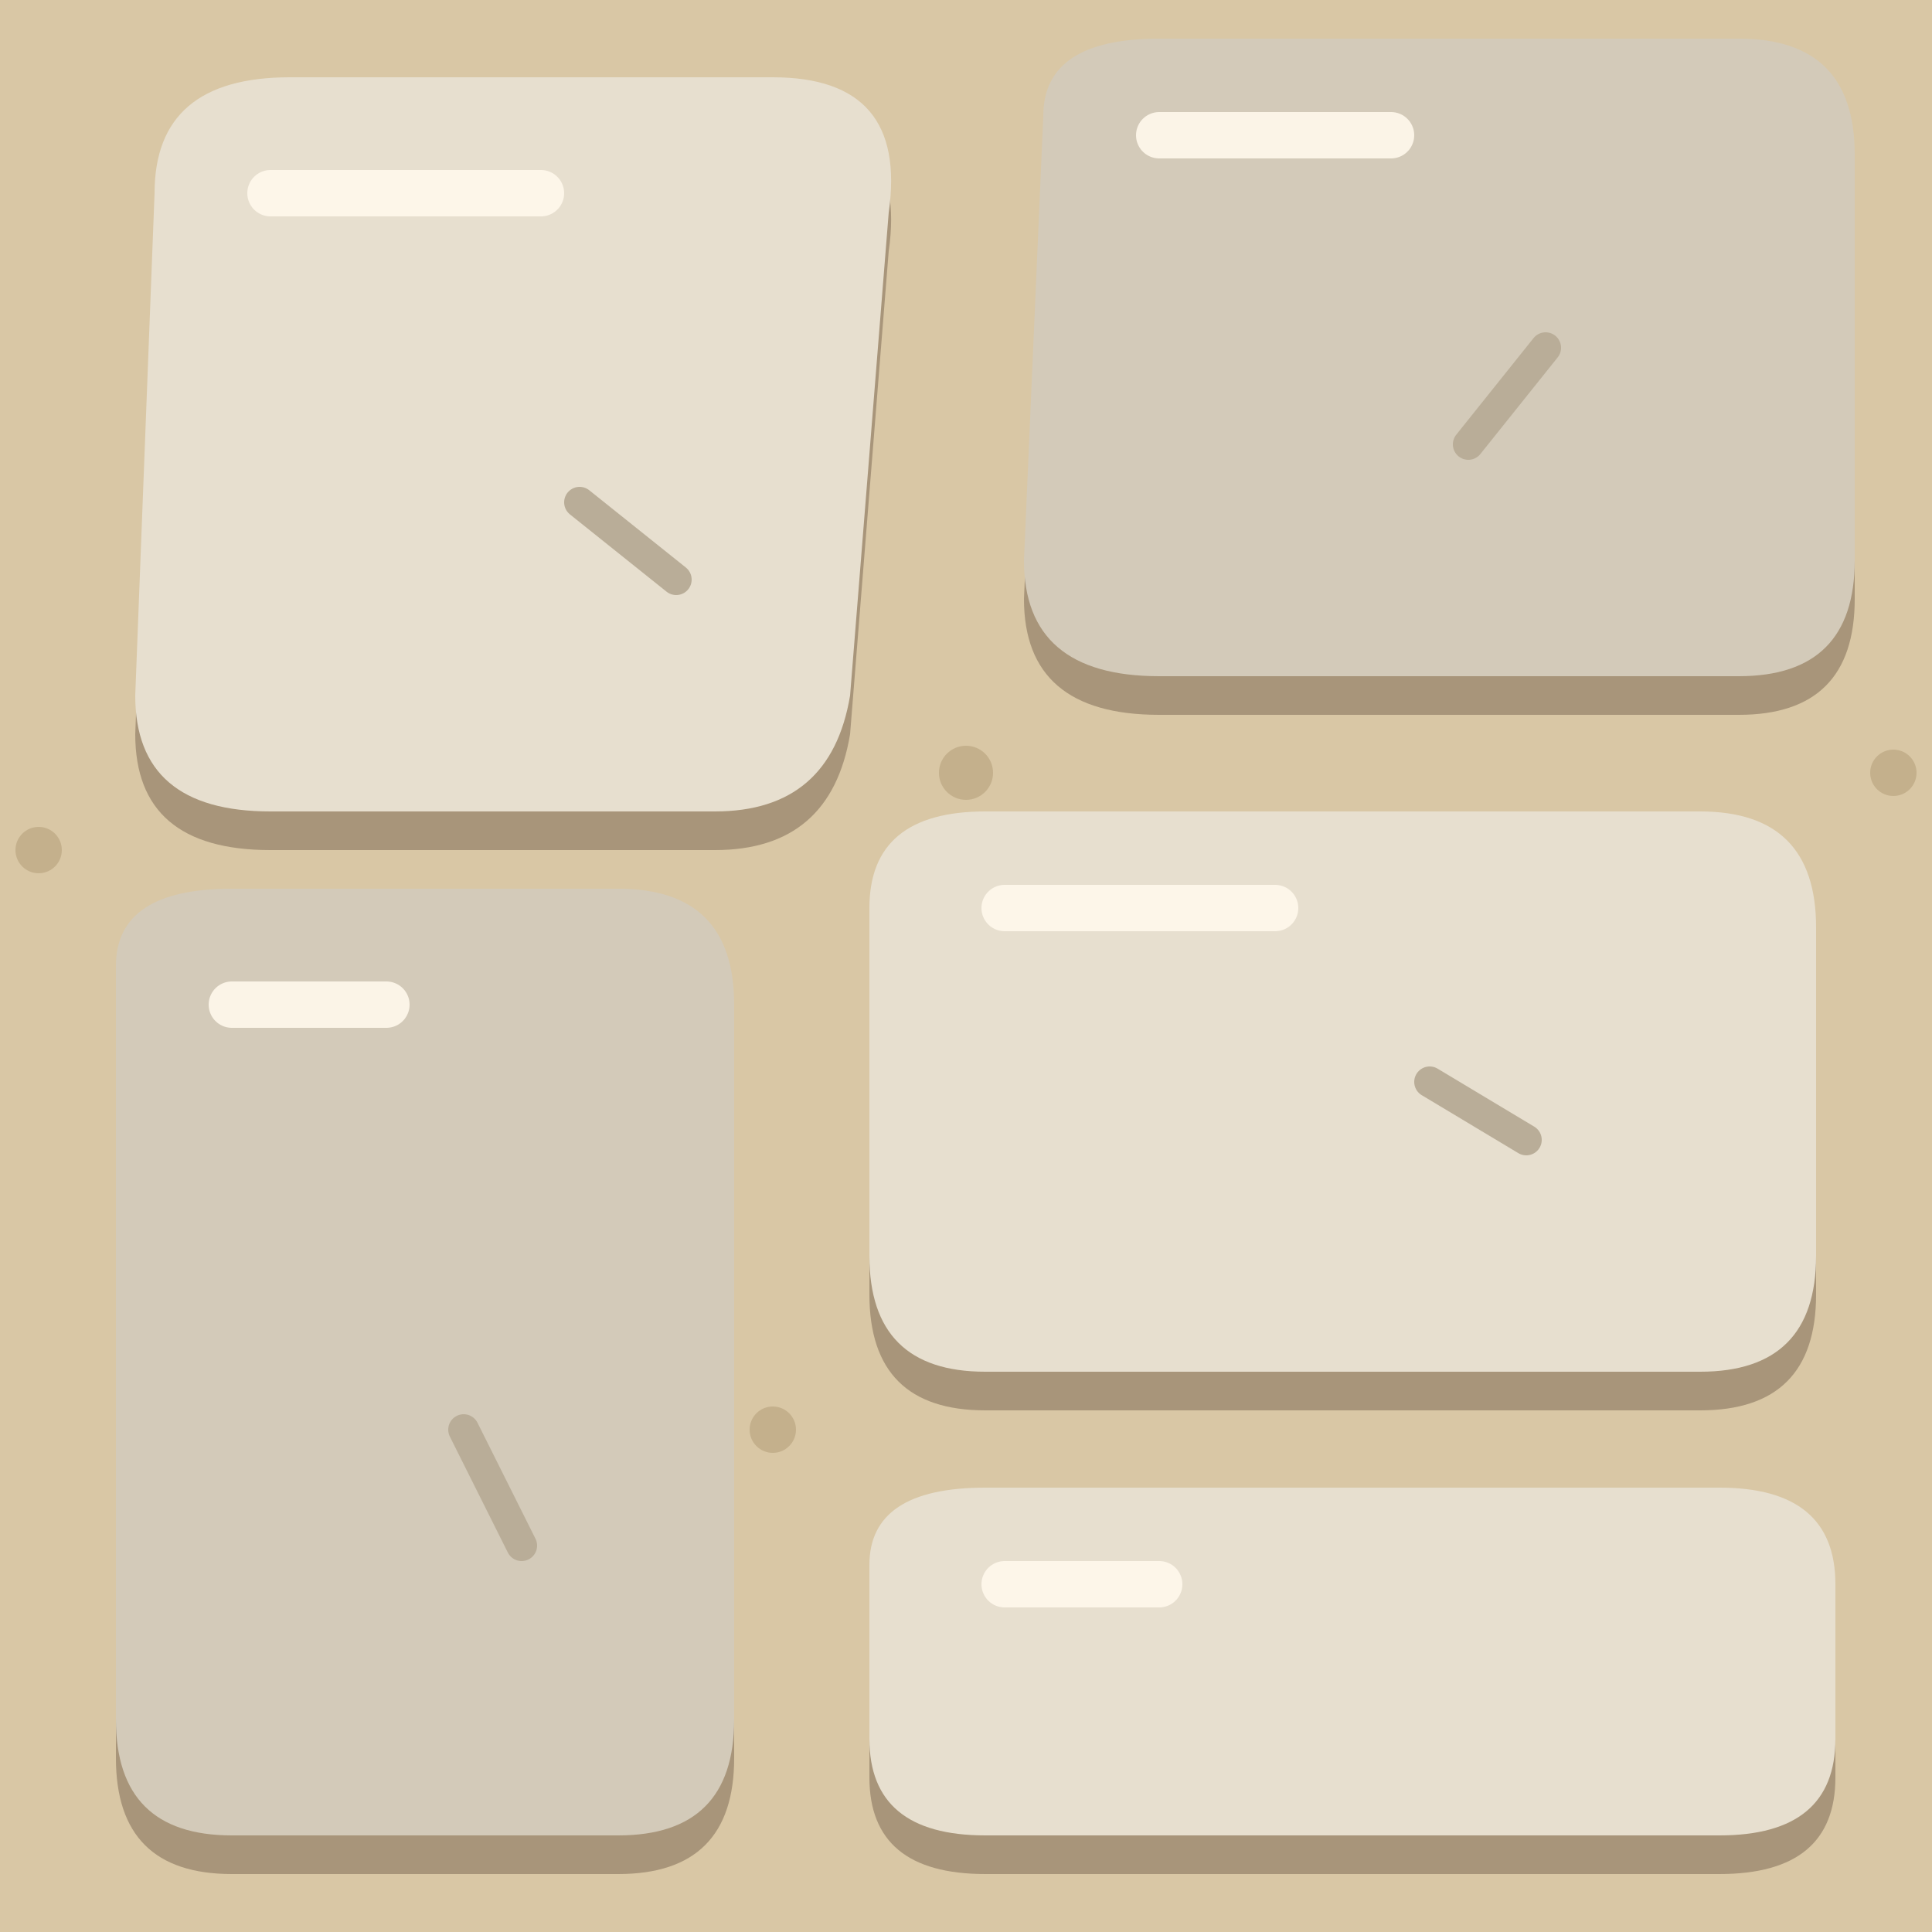
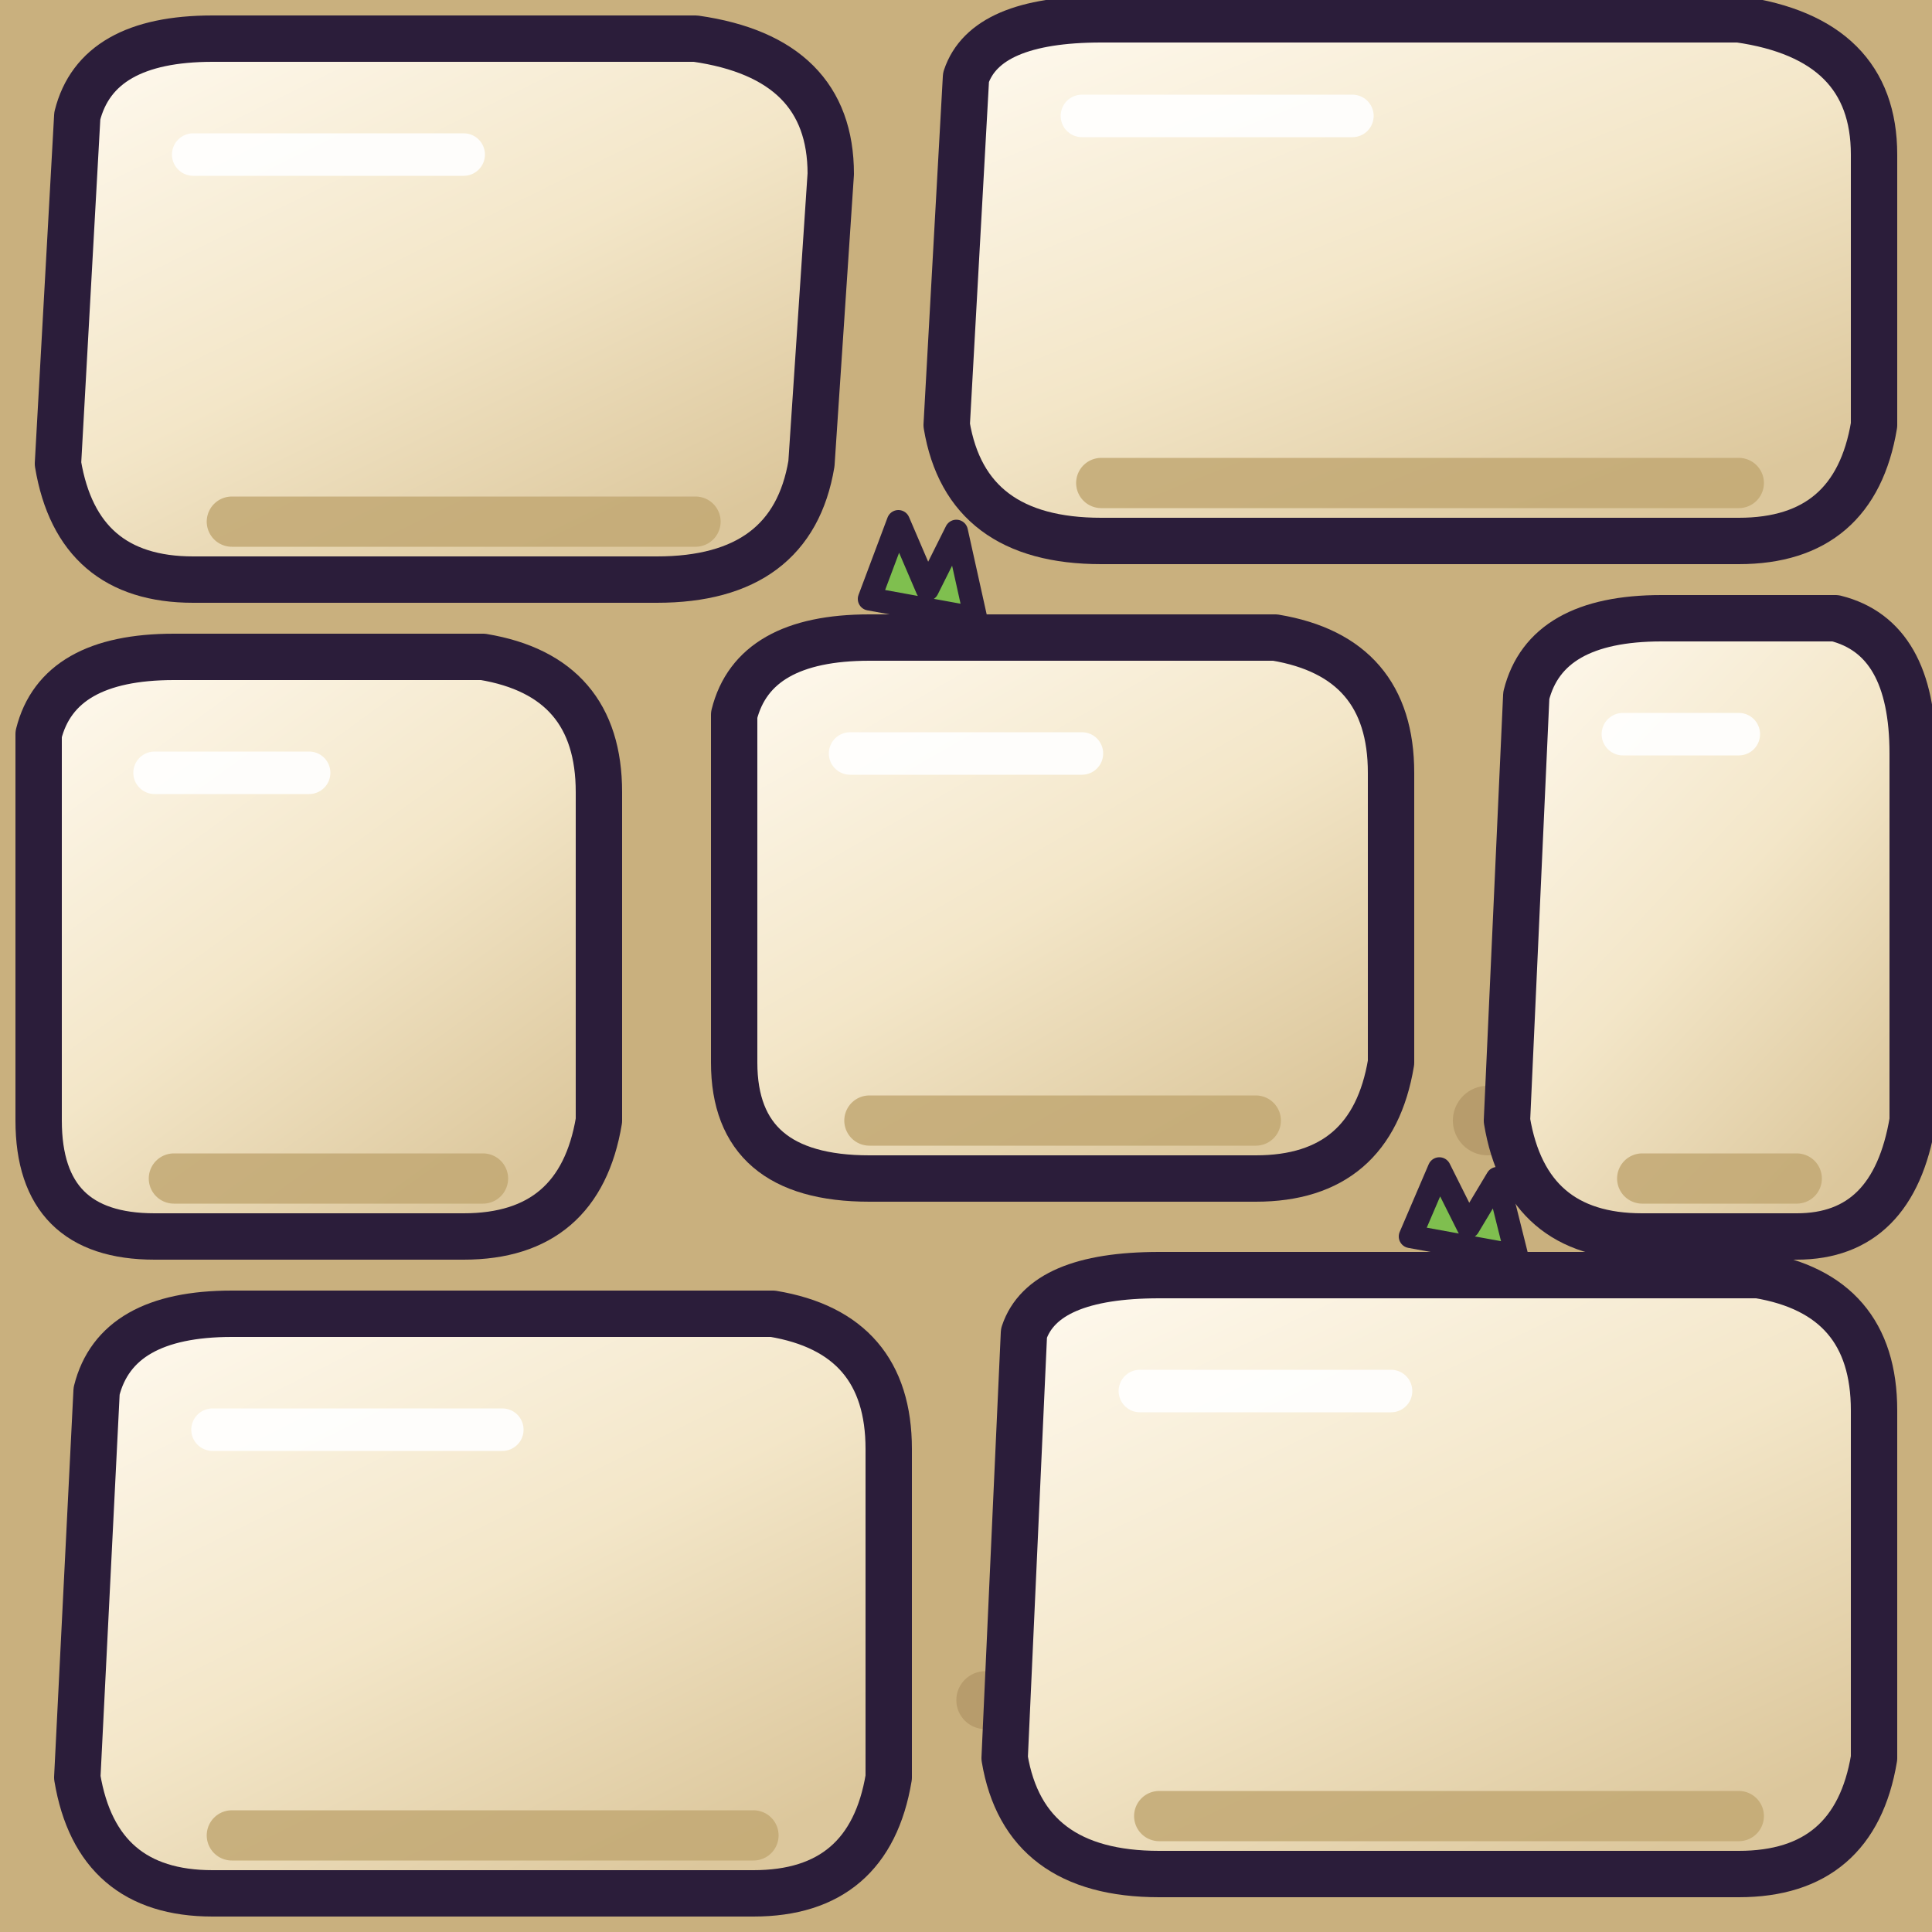
<svg xmlns="http://www.w3.org/2000/svg" viewBox="0 0 100 100">
-   <rect width="100" height="100" fill="#d9c7a5" />
-   <g fill="#c4b08c">
-     <circle cx="50" cy="40" r="1.4" />
-     <circle cx="40" cy="74" r="1.2" />
-     <circle cx="98" cy="40" r="1.2" />
-     <circle cx="2" cy="44" r="1.2" />
+   <defs>
+     <linearGradient id="dg-s" x1="0" y1="0" x2=".7" y2="1">
+       <stop offset="0" stop-color="#fffaf0" />
+       <stop offset=".55" stop-color="#f3e6c8" />
+       <stop offset="1" stop-color="#dcc79c" />
+     </linearGradient>
+   </defs>
+   <rect width="100" height="100" fill="#c9b07e" />
+   <g fill="#a88c5c" opacity=".55">
+     <circle cx="49" cy="34" r="2" />
+     <circle cx="22" cy="63" r="1.6" />
+     <circle cx="77" cy="58" r="1.8" />
+     <circle cx="51" cy="88" r="1.5" />
  </g>
-   <g fill="#a8957a">
-     <path d="M8 12Q8 6 15 6H40Q47 6 46 13L44 38Q43 44 37 44H14Q7 44 7 38Z" />
-     <path d="M54 8Q54 4 60 4H90Q96 4 96 10V31Q96 37 90 37H60Q53 37 53 31Z" />
-     <path d="M6 52Q6 48 12 48H32Q38 48 38 54V91Q38 97 32 97H12Q6 97 6 91Z" />
-     <path d="M45 49Q45 44 51 44H88Q94 44 94 50V67Q94 73 88 73H51Q45 73 45 67Z" />
-     <path d="M45 83Q45 79 51 79H89Q95 79 95 84V92Q95 97 89 97H51Q45 97 45 92Z" />
+   <g stroke="#2b1d3a" stroke-width="2.4" stroke-linejoin="round" fill="url(#dg-s)">
+     <path d="M4 6Q5 2 11 2H36Q43 3 43 9L42 24Q41 30 34 30H10Q4 30 3 24Z" />
+     <path d="M50 4Q51 1 57 1H90Q97 2 97 8V22Q96 28 90 28H57Q50 28 49 22Z" />
+     <path d="M2 38Q3 34 9 34H25Q31 35 31 41V58Q30 64 24 64H8Q2 64 2 58Z" />
+     <path d="M38 37Q39 33 45 33H66Q72 34 72 40V55Q71 61 65 61H45Q38 61 38 55Z" />
+     <path d="M79 36Q80 32 86 32H95Q99 33 99 39V58Q98 64 93 64H85Q79 64 78 58Z" />
+     <path d="M5 72Q6 68 12 68H40Q46 69 46 75V92Q45 98 39 98H11Q5 98 4 92Z" />
+     <path d="M53 69Q54 66 60 66H91Q97 67 97 73V91Q96 97 90 97H60Q53 97 52 91Z" />
  </g>
-   <path d="M8 10Q8 4 15 4H40Q47 4 46 11L44 36Q43 42 37 42H14Q7 42 7 36Z" fill="#e7dfcf" />
-   <path d="M54 6Q54 2 60 2H90Q96 2 96 8V29Q96 35 90 35H60Q53 35 53 29Z" fill="#d3cab9" />
-   <path d="M6 50Q6 46 12 46H32Q38 46 38 52V89Q38 95 32 95H12Q6 95 6 89Z" fill="#d3cab9" />
-   <path d="M45 47Q45 42 51 42H88Q94 42 94 48V65Q94 71 88 71H51Q45 71 45 65Z" fill="#e7dfcf" />
-   <path d="M45 81Q45 77 51 77H89Q95 77 95 82V90Q95 95 89 95H51Q45 95 45 90Z" fill="#e7dfcf" />
-   <g fill="none" stroke="#fff8ec" stroke-width="2.4" stroke-linecap="round" opacity=".9">
-     <path d="M14 10H28M60 7H72M12 52H20M52 47H66M52 82H60" />
+   <g fill="none" stroke="#fff" stroke-width="2.2" stroke-linecap="round" opacity=".9">
+     <path d="M10 8H24M56 6H70M8 40H16M44 39H56M84 38H90M11 74H26M59 72H72" />
  </g>
-   <g fill="none" stroke="#b9ad98" stroke-width="1.6" stroke-linecap="round">
-     <path d="M30 26l5 4M80 18l-4 5M24 74l3 6M74 56l5 3" />
+   <g fill="none" stroke="#c2a873" stroke-width="2.6" stroke-linecap="round" opacity=".85">
+     <path d="M12 27H36M57 25H90M9 61H25M45 58H65M85 61H93M12 95H39M60 94H90" />
+   </g>
+   <g fill="#7fbf4f" stroke="#2b1d3a" stroke-width="1.2" stroke-linejoin="round">
+     <path d="M45 31L46.5 27L48 30.5L49.5 27.5L50.5 32Z" />
+     <path d="M73 64L74.5 60.5L76 63.5L77.5 61L78.5 65Z" />
  </g>
</svg>
